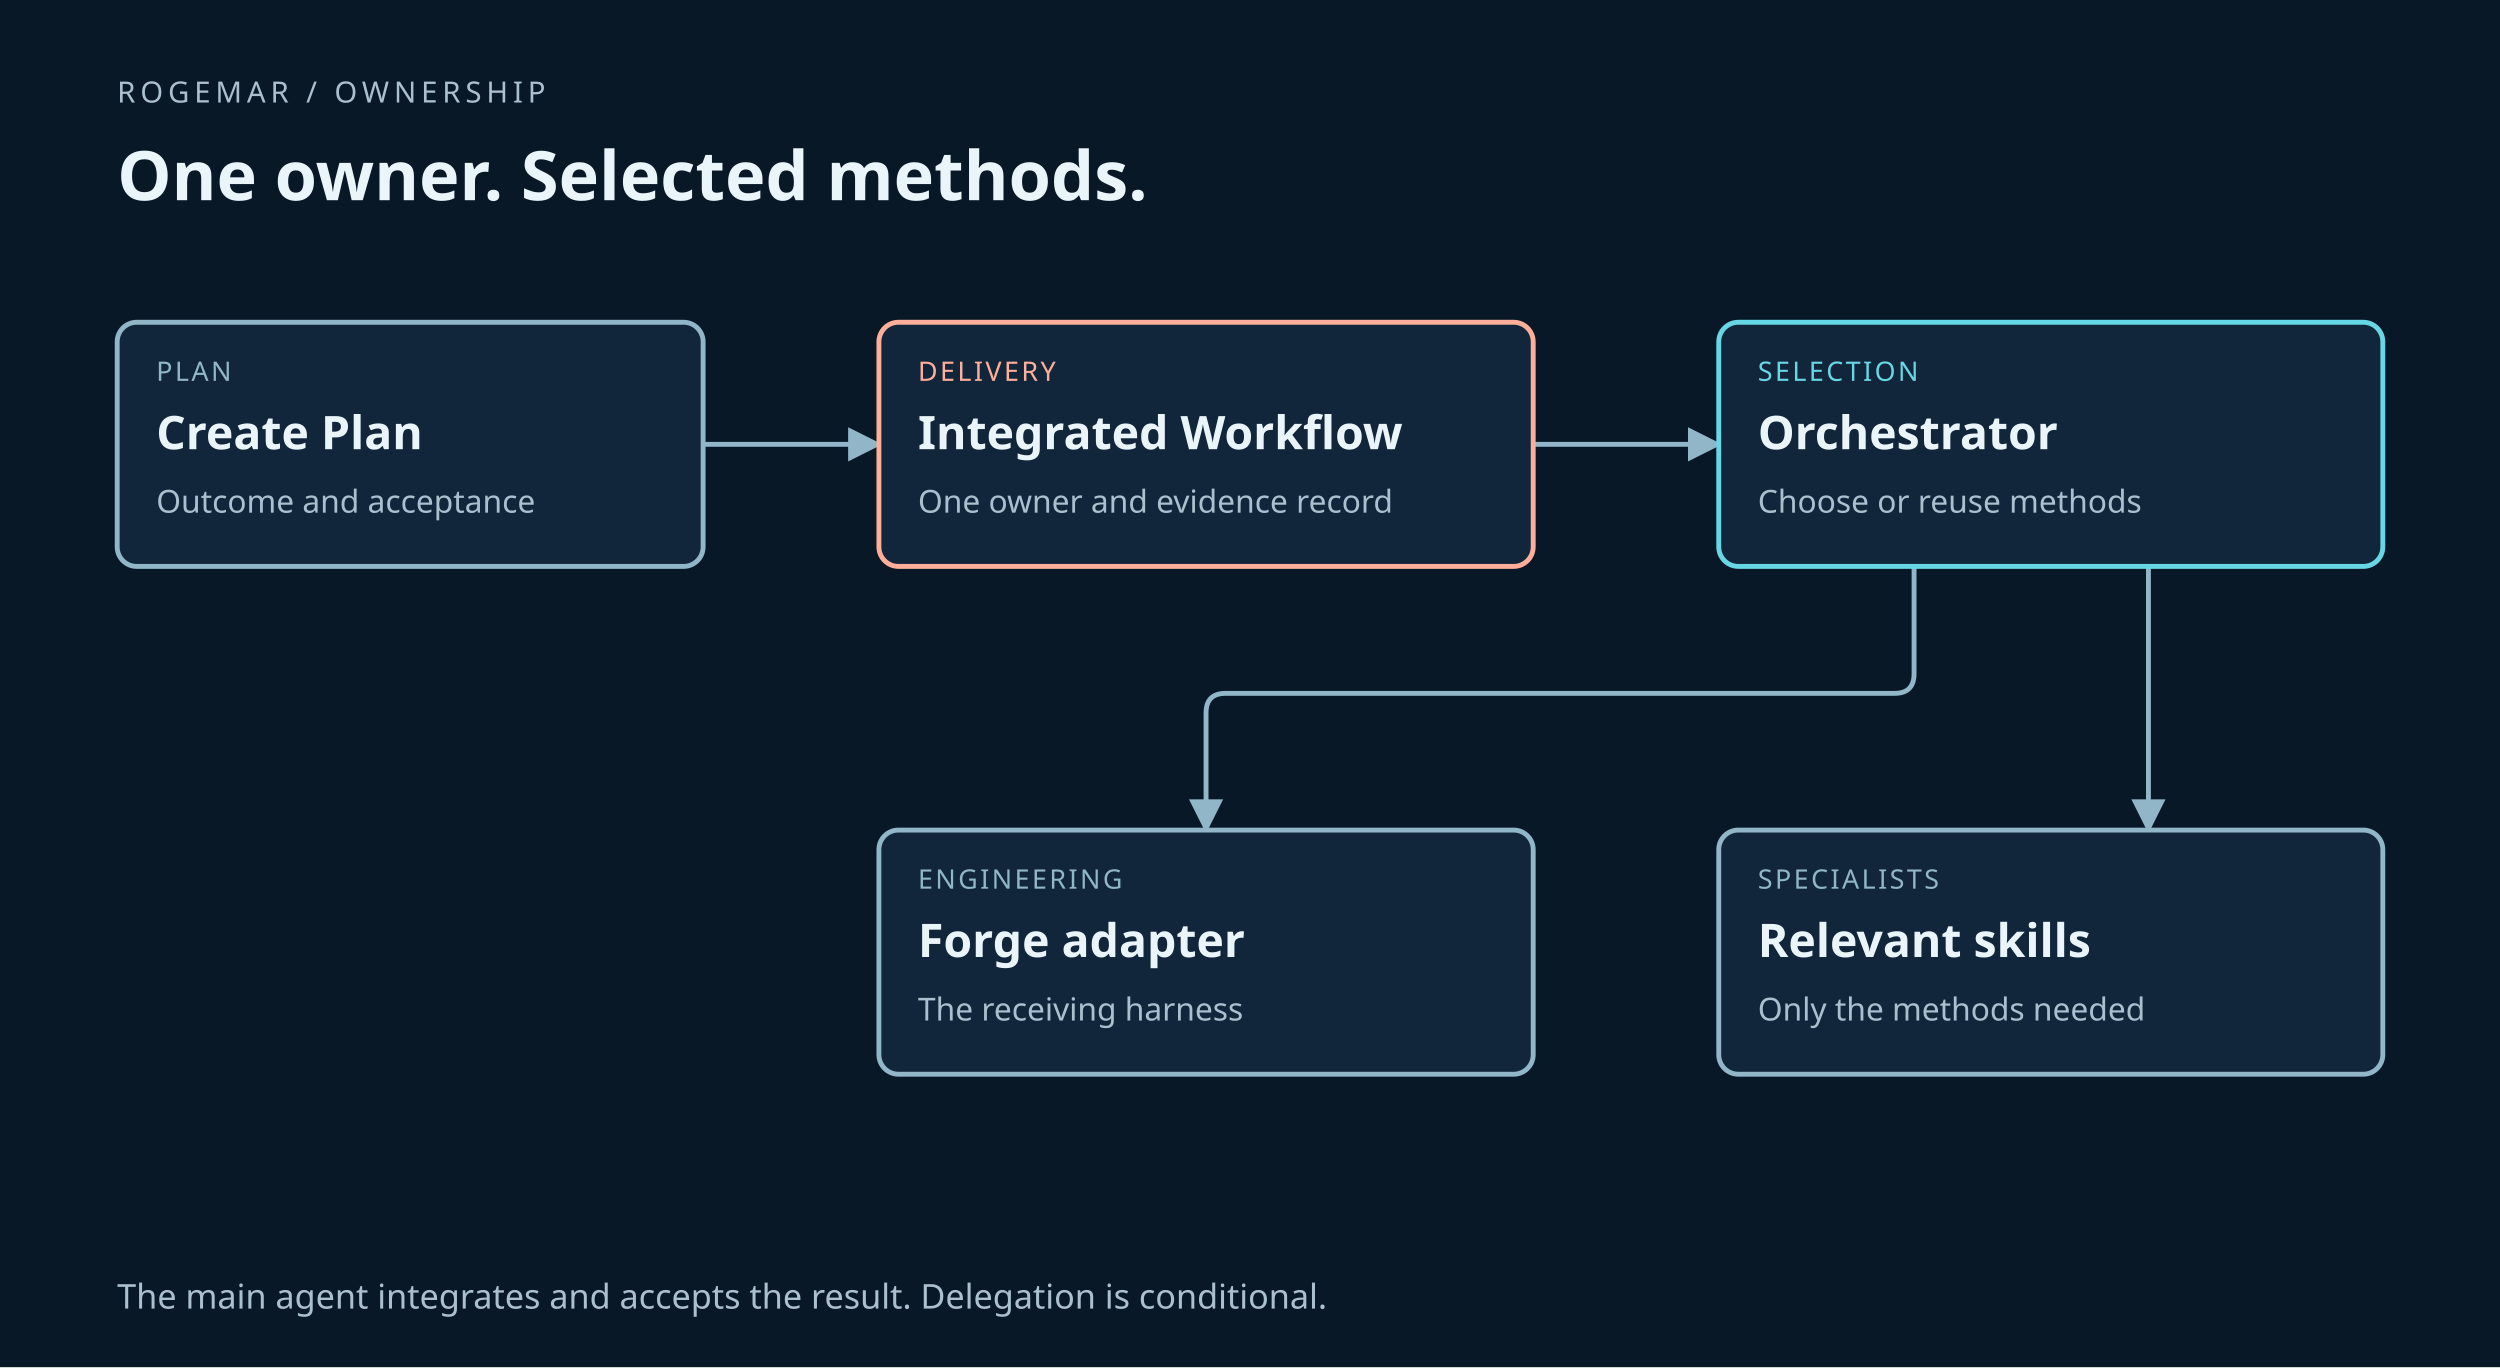
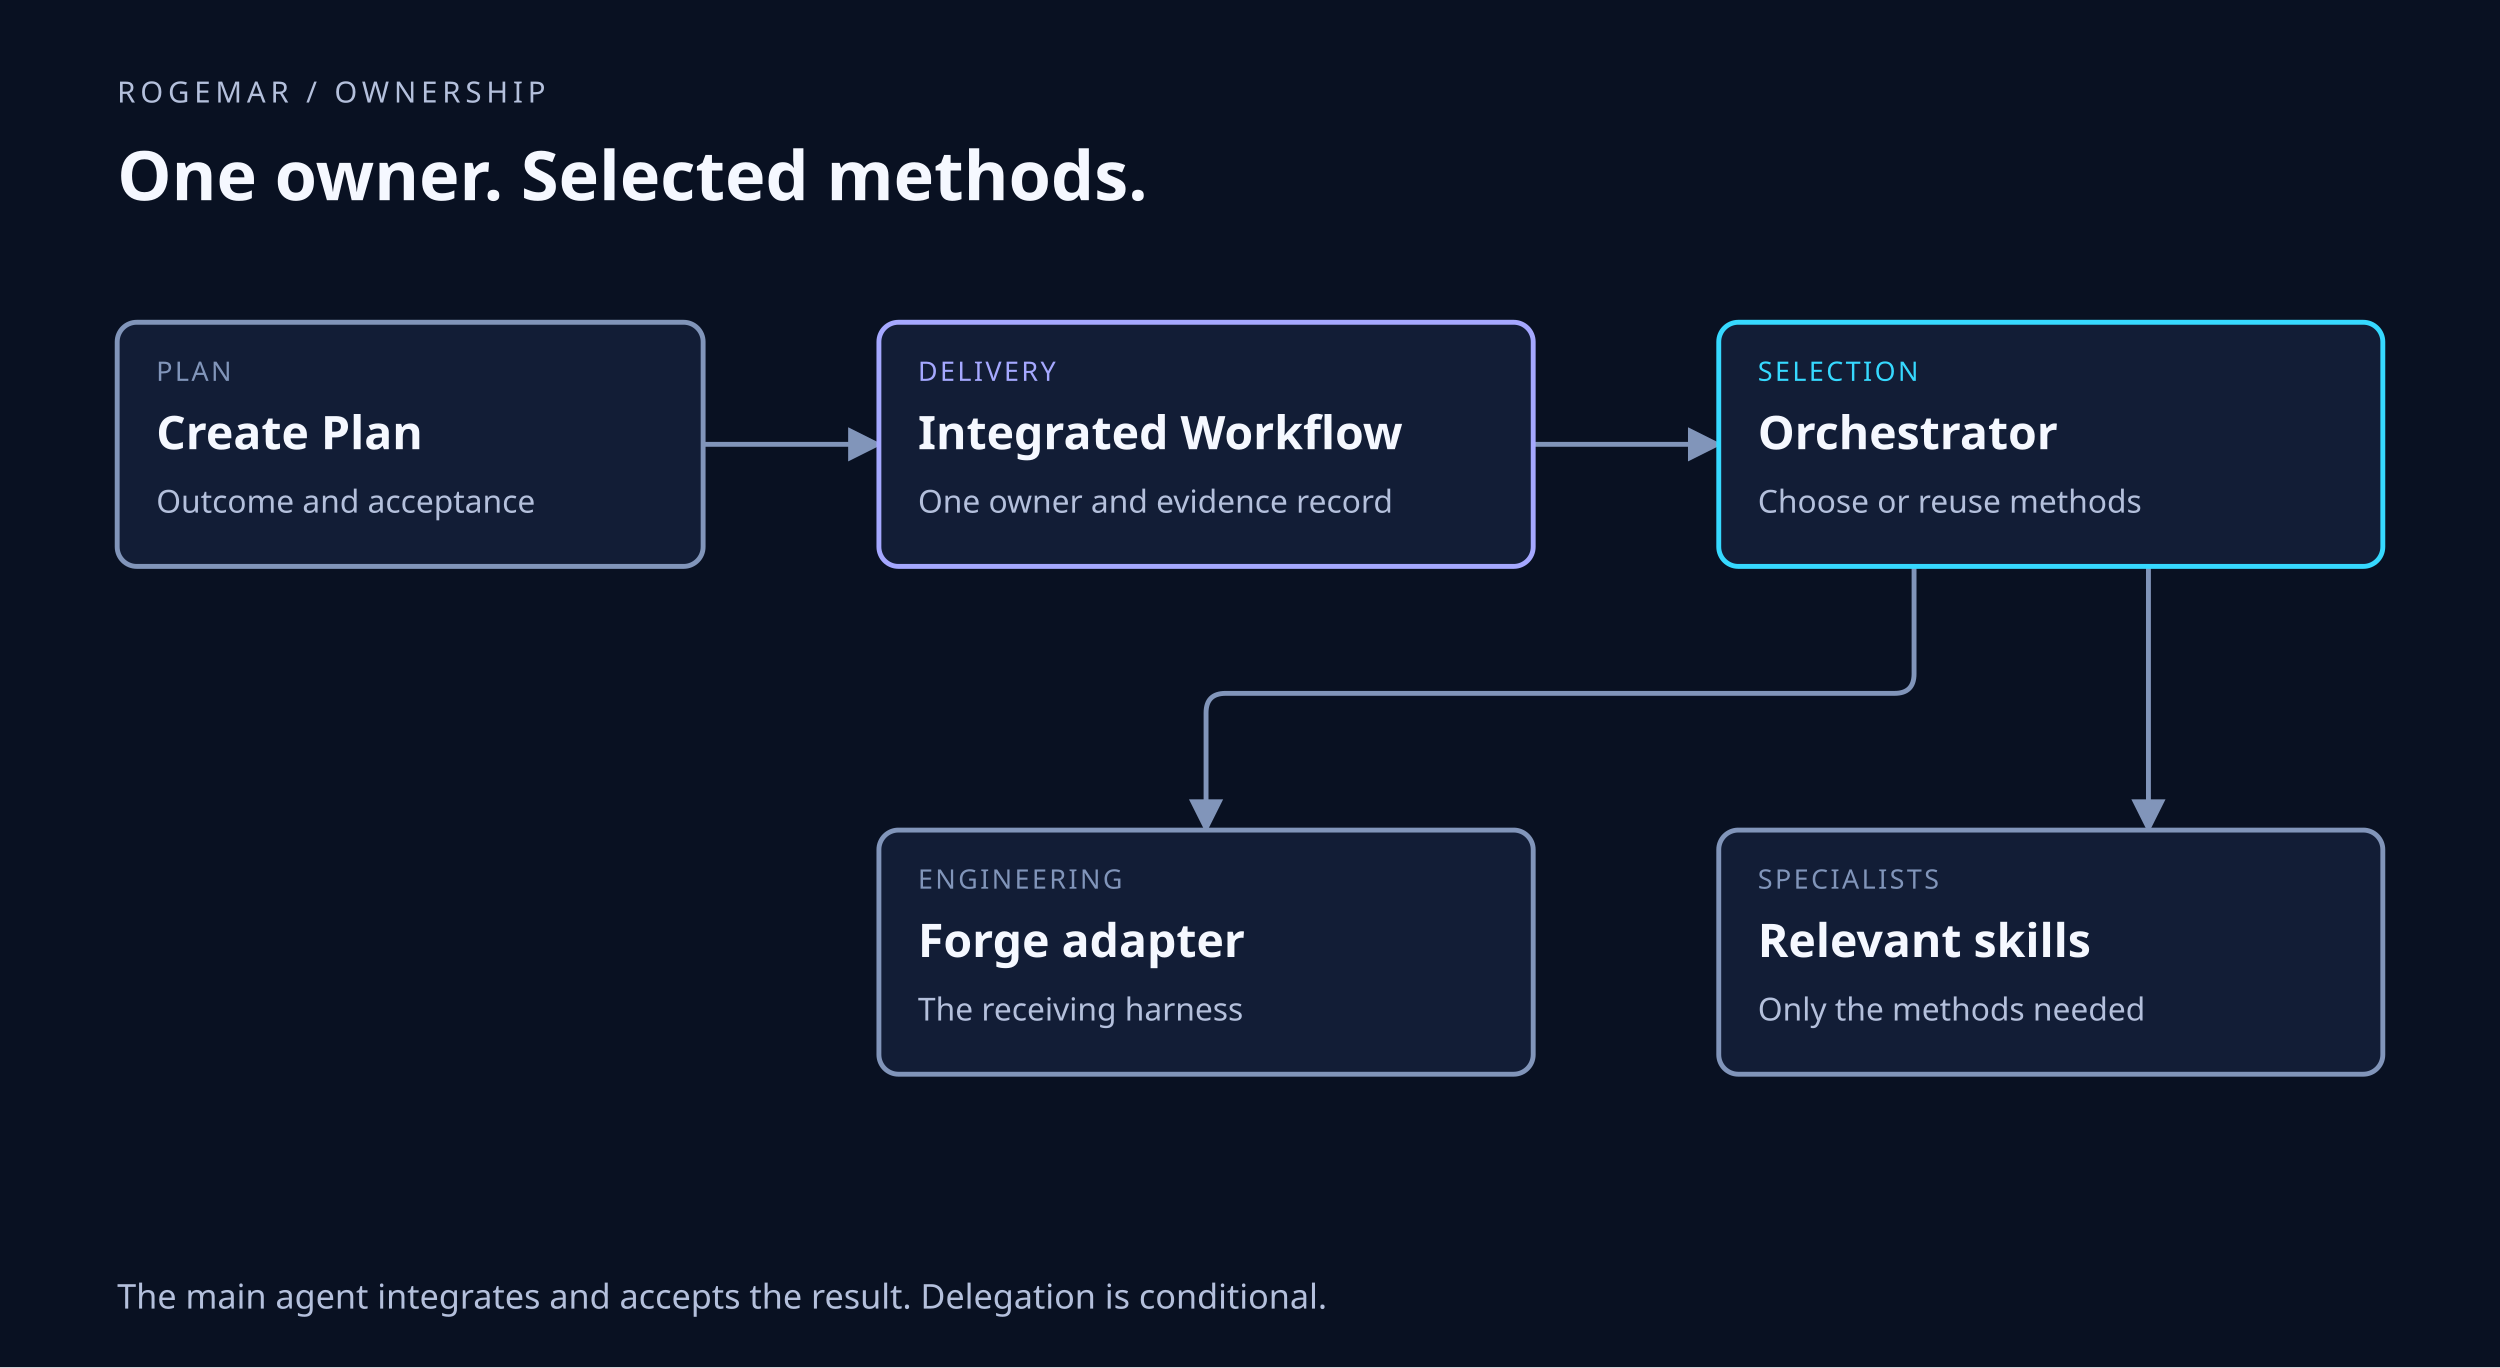
<svg xmlns="http://www.w3.org/2000/svg" viewBox="0 0 1024 560" role="img" aria-labelledby="ownership-dark-title ownership-dark-desc">
  <defs>
    <marker id="ownership-dark-arrow" viewBox="0 0 10 10" refX="9" refY="5" markerWidth="7" markerHeight="7" orient="auto">
-       <path d="M0 0 L10 5 L0 10" fill="#90b6c8" />
+       <path d="M0 0 L10 5 L0 10" fill="#8195ba" />
    </marker>
  </defs>
-   <rect width="1024" height="560" fill="#091827" />
-   <text x="48" y="42" fill="#abc0ce" font-family="system-ui,sans-serif" font-size="12" letter-spacing="2">ROGEMAR / OWNERSHIP</text>
-   <text x="48" y="82" fill="#eaf5fa" font-family="system-ui,sans-serif" font-size="28" font-weight="700">One owner. Selected methods.</text>
-   <path d="M288 182 H360" fill="none" stroke="#90b6c8" stroke-width="2" marker-end="url(#ownership-dark-arrow)" />
-   <path d="M628 182 H704" fill="none" stroke="#90b6c8" stroke-width="2" marker-end="url(#ownership-dark-arrow)" />
-   <path d="M784 232 V276 Q784 284 776 284 H502 Q494 284 494 292 V340" fill="none" stroke="#90b6c8" stroke-width="2" marker-end="url(#ownership-dark-arrow)" />
-   <path d="M880 232 V340" fill="none" stroke="#90b6c8" stroke-width="2" marker-end="url(#ownership-dark-arrow)" />
+   <rect width="1024" height="560" fill="#091122" />
+   <text x="48" y="42" fill="#b4c0dc" font-family="system-ui,sans-serif" font-size="12" letter-spacing="2">ROGEMAR / OWNERSHIP</text>
+   <text x="48" y="82" fill="#f5f8ff" font-family="system-ui,sans-serif" font-size="28" font-weight="700">One owner. Selected methods.</text>
+   <path d="M288 182 H360" fill="none" stroke="#8195ba" stroke-width="2" marker-end="url(#ownership-dark-arrow)" />
+   <path d="M628 182 H704" fill="none" stroke="#8195ba" stroke-width="2" marker-end="url(#ownership-dark-arrow)" />
+   <path d="M784 232 V276 Q784 284 776 284 H502 Q494 284 494 292 V340" fill="none" stroke="#8195ba" stroke-width="2" marker-end="url(#ownership-dark-arrow)" />
+   <path d="M880 232 V340" fill="none" stroke="#8195ba" stroke-width="2" marker-end="url(#ownership-dark-arrow)" />
  <g data-step="0">
-     <rect x="48" y="132" width="240" height="100" rx="8" fill="#11263b" stroke="#90b6c8" stroke-width="2" />
-     <text x="64" y="156" fill="#90b6c8" font-family="system-ui,sans-serif" font-size="11" letter-spacing="1">PLAN</text>
-     <text x="64" y="184" fill="#eaf5fa" font-family="system-ui,sans-serif" font-size="19" font-weight="650">Create Plan</text>
-     <text x="64" y="210" fill="#abc0ce" font-family="system-ui,sans-serif" font-size="13">Outcome and acceptance</text>
+     <rect x="48" y="132" width="240" height="100" rx="8" fill="#121d36" stroke="#8195ba" stroke-width="2" />
+     <text x="64" y="156" fill="#8195ba" font-family="system-ui,sans-serif" font-size="11" letter-spacing="1">PLAN</text>
+     <text x="64" y="184" fill="#f5f8ff" font-family="system-ui,sans-serif" font-size="19" font-weight="650">Create Plan</text>
+     <text x="64" y="210" fill="#b4c0dc" font-family="system-ui,sans-serif" font-size="13">Outcome and acceptance</text>
  </g>
  <g data-step="1">
-     <rect x="360" y="132" width="268" height="100" rx="8" fill="#11263b" stroke="#ffaf99" stroke-width="2" />
-     <text x="376" y="156" fill="#ffaf99" font-family="system-ui,sans-serif" font-size="11" letter-spacing="1">DELIVERY</text>
-     <text x="376" y="184" fill="#eaf5fa" font-family="system-ui,sans-serif" font-size="19" font-weight="650">Integrated Workflow</text>
-     <text x="376" y="210" fill="#abc0ce" font-family="system-ui,sans-serif" font-size="13">One owner and evidence record</text>
+     <rect x="360" y="132" width="268" height="100" rx="8" fill="#121d36" stroke="#a5a8ff" stroke-width="2" />
+     <text x="376" y="156" fill="#a5a8ff" font-family="system-ui,sans-serif" font-size="11" letter-spacing="1">DELIVERY</text>
+     <text x="376" y="184" fill="#f5f8ff" font-family="system-ui,sans-serif" font-size="19" font-weight="650">Integrated Workflow</text>
+     <text x="376" y="210" fill="#b4c0dc" font-family="system-ui,sans-serif" font-size="13">One owner and evidence record</text>
  </g>
  <g data-step="2">
-     <rect x="704" y="132" width="272" height="100" rx="8" fill="#11263b" stroke="#68d7e5" stroke-width="2" />
-     <text x="720" y="156" fill="#68d7e5" font-family="system-ui,sans-serif" font-size="11" letter-spacing="1">SELECTION</text>
-     <text x="720" y="184" fill="#eaf5fa" font-family="system-ui,sans-serif" font-size="19" font-weight="650">Orchestrator</text>
-     <text x="720" y="210" fill="#abc0ce" font-family="system-ui,sans-serif" font-size="13">Choose or reuse methods</text>
+     <rect x="704" y="132" width="272" height="100" rx="8" fill="#121d36" stroke="#36d9ff" stroke-width="2" />
+     <text x="720" y="156" fill="#36d9ff" font-family="system-ui,sans-serif" font-size="11" letter-spacing="1">SELECTION</text>
+     <text x="720" y="184" fill="#f5f8ff" font-family="system-ui,sans-serif" font-size="19" font-weight="650">Orchestrator</text>
+     <text x="720" y="210" fill="#b4c0dc" font-family="system-ui,sans-serif" font-size="13">Choose or reuse methods</text>
  </g>
  <g data-step="3">
-     <rect x="360" y="340" width="268" height="100" rx="8" fill="#11263b" stroke="#90b6c8" stroke-width="2" />
-     <text x="376" y="364" fill="#90b6c8" font-family="system-ui,sans-serif" font-size="11" letter-spacing="1">ENGINEERING</text>
-     <text x="376" y="392" fill="#eaf5fa" font-family="system-ui,sans-serif" font-size="19" font-weight="650">Forge adapter</text>
-     <text x="376" y="418" fill="#abc0ce" font-family="system-ui,sans-serif" font-size="13">The receiving harness</text>
+     <rect x="360" y="340" width="268" height="100" rx="8" fill="#121d36" stroke="#8195ba" stroke-width="2" />
+     <text x="376" y="364" fill="#8195ba" font-family="system-ui,sans-serif" font-size="11" letter-spacing="1">ENGINEERING</text>
+     <text x="376" y="392" fill="#f5f8ff" font-family="system-ui,sans-serif" font-size="19" font-weight="650">Forge adapter</text>
+     <text x="376" y="418" fill="#b4c0dc" font-family="system-ui,sans-serif" font-size="13">The receiving harness</text>
  </g>
  <g data-step="4">
-     <rect x="704" y="340" width="272" height="100" rx="8" fill="#11263b" stroke="#90b6c8" stroke-width="2" />
-     <text x="720" y="364" fill="#90b6c8" font-family="system-ui,sans-serif" font-size="11" letter-spacing="1">SPECIALISTS</text>
-     <text x="720" y="392" fill="#eaf5fa" font-family="system-ui,sans-serif" font-size="19" font-weight="650">Relevant skills</text>
-     <text x="720" y="418" fill="#abc0ce" font-family="system-ui,sans-serif" font-size="13">Only the methods needed</text>
+     <rect x="704" y="340" width="272" height="100" rx="8" fill="#121d36" stroke="#8195ba" stroke-width="2" />
+     <text x="720" y="364" fill="#8195ba" font-family="system-ui,sans-serif" font-size="11" letter-spacing="1">SPECIALISTS</text>
+     <text x="720" y="392" fill="#f5f8ff" font-family="system-ui,sans-serif" font-size="19" font-weight="650">Relevant skills</text>
+     <text x="720" y="418" fill="#b4c0dc" font-family="system-ui,sans-serif" font-size="13">Only the methods needed</text>
  </g>
-   <text x="48" y="536" fill="#abc0ce" font-family="system-ui,sans-serif" font-size="14">The main agent integrates and accepts the result. Delegation is conditional.</text>
+   <text x="48" y="536" fill="#b4c0dc" font-family="system-ui,sans-serif" font-size="14">The main agent integrates and accepts the result. Delegation is conditional.</text>
</svg>
